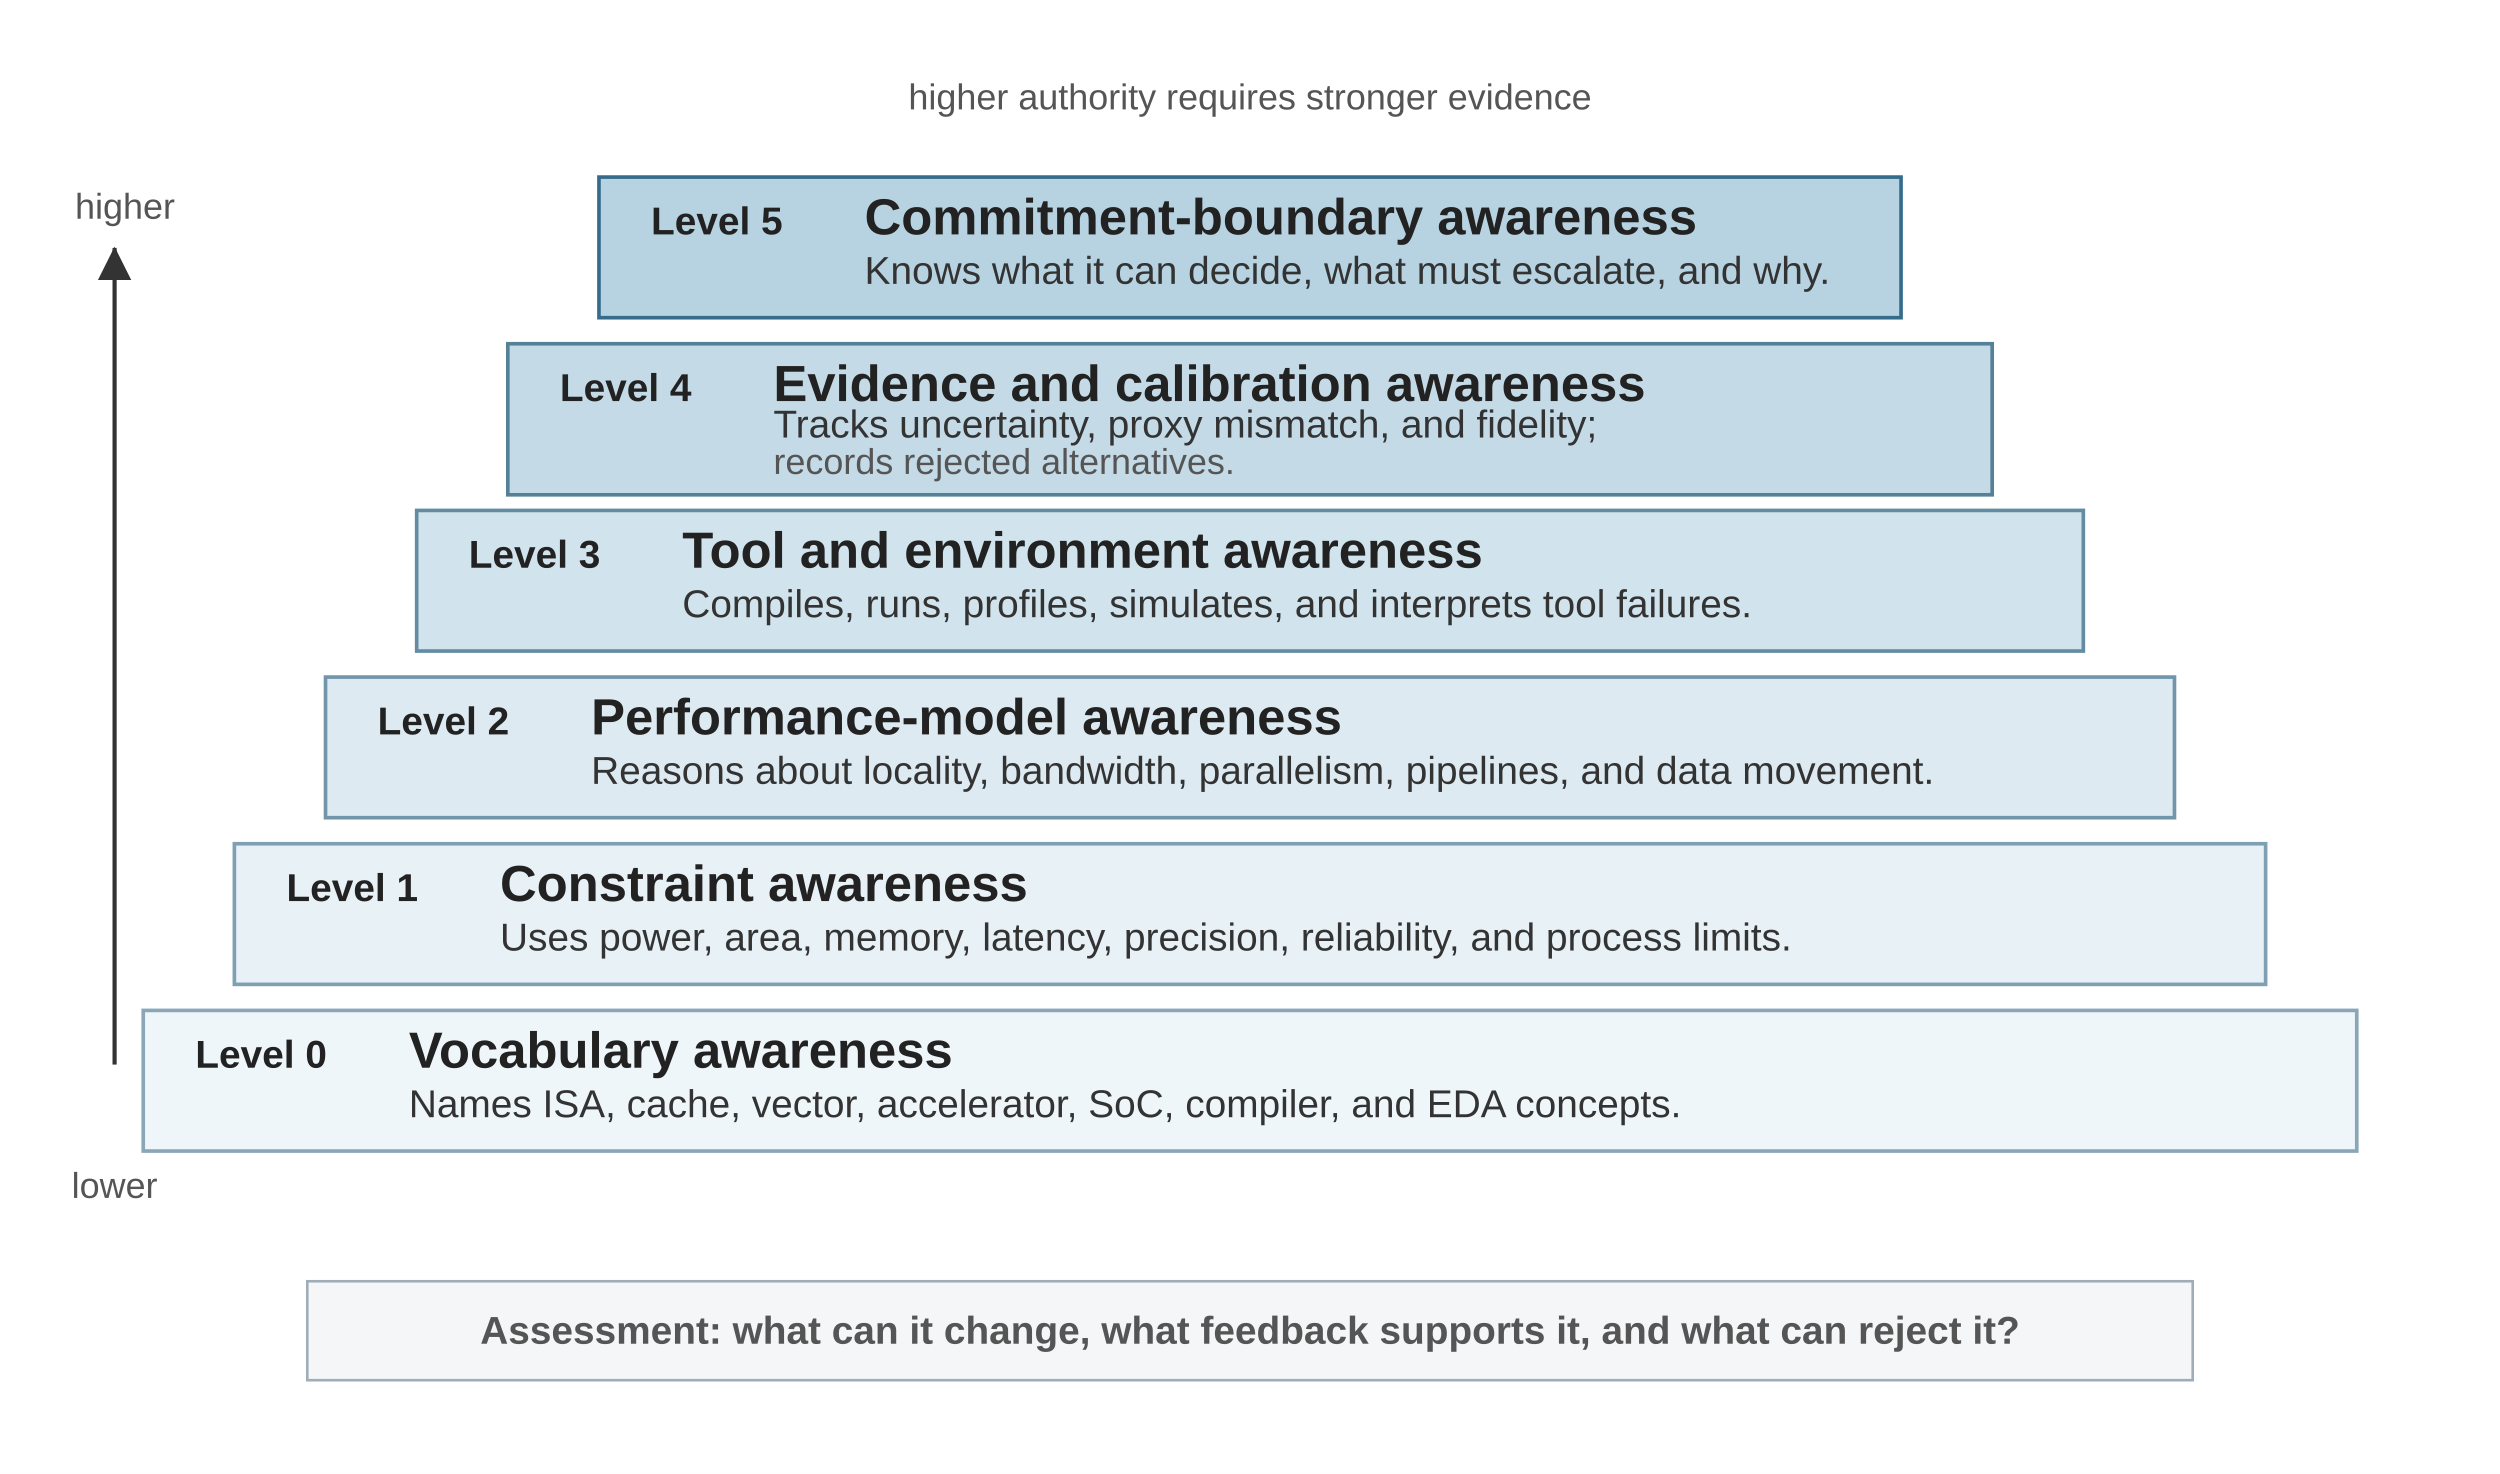
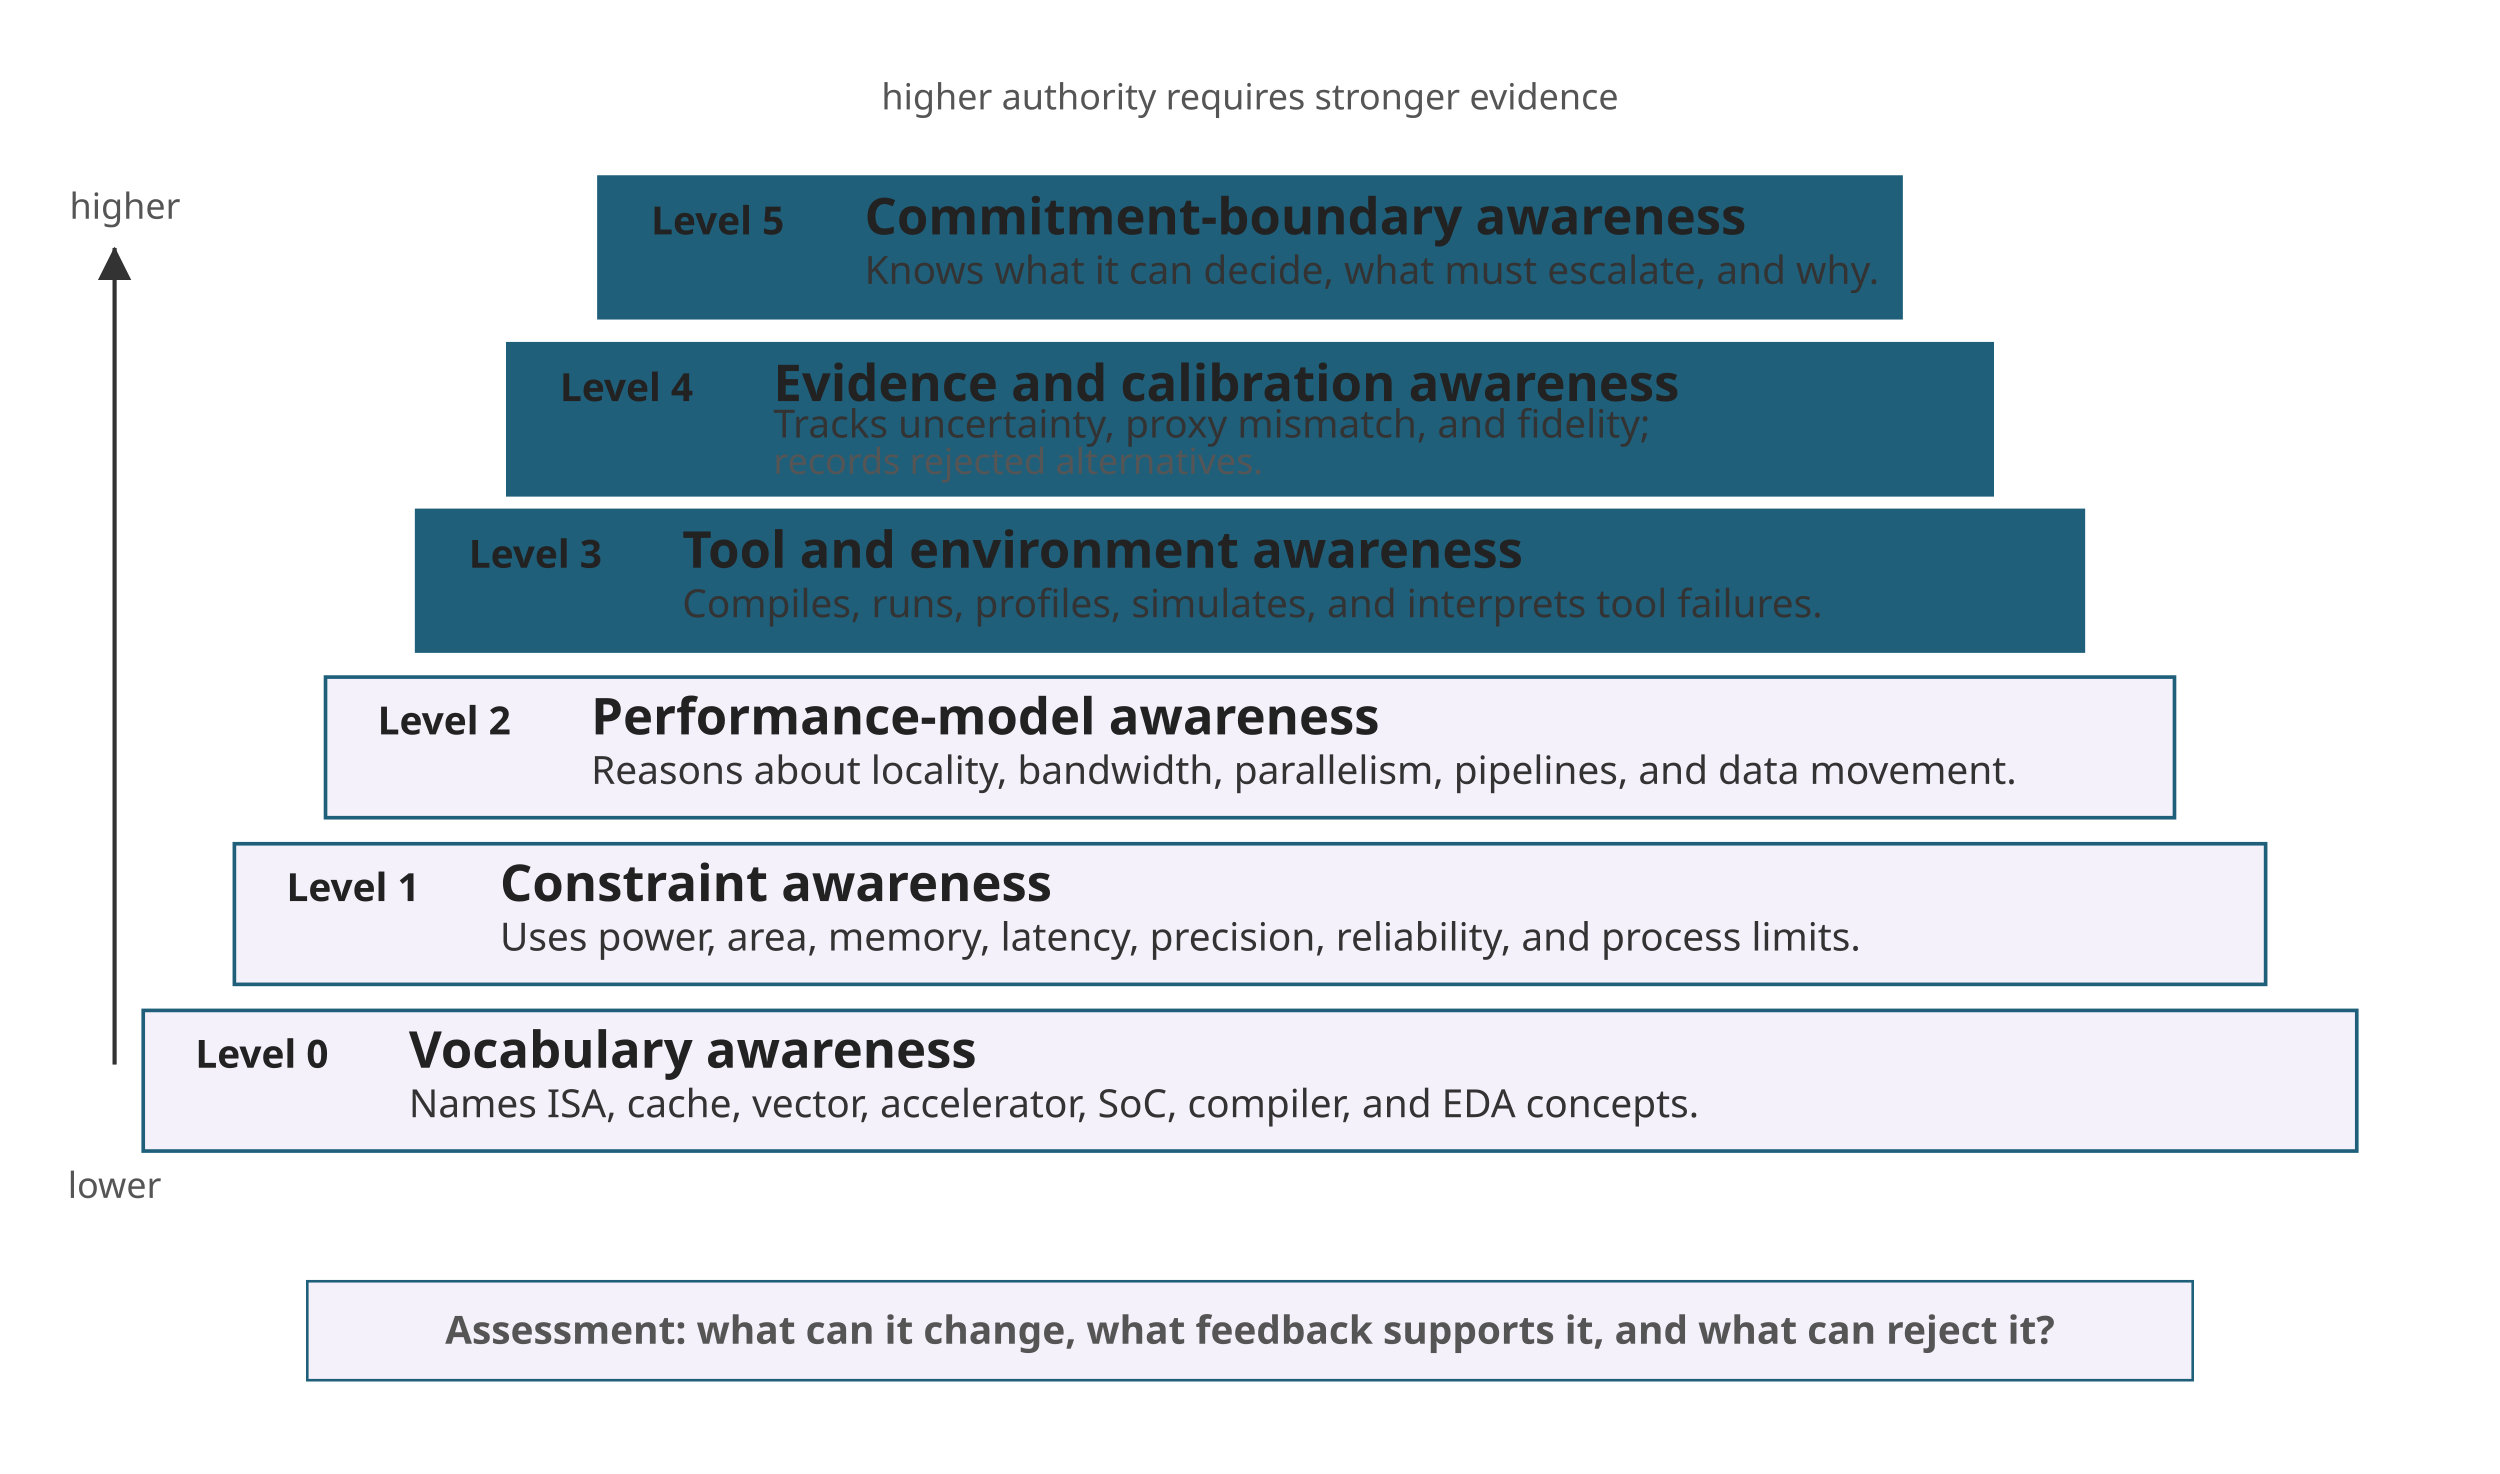
<svg xmlns="http://www.w3.org/2000/svg" viewBox="0 0 960 566" role="img">
  <defs>
    <marker id="arrow" viewBox="0 0 10 10" refX="9" refY="5" markerWidth="8" markerHeight="8" orient="auto">
      <path d="M 0 0 L 10 5 L 0 10 z" fill="#333333" />
    </marker>
    <style>
-       .font { font-family: Arial, Helvetica, sans-serif; }
+       .font { font-family: sans-serif; }
      .level { stroke-width: 1.4; }
      .num { font-size: 14.9px; font-weight: 700; fill: #222222; }
      .label { font-size: 19.5px; font-weight: 700; fill: #222222; }
      .body { font-size: 14.9px; fill: #333333; }
      .note { font-size: 14.9px; font-weight: 700; fill: #555555; }
      .small { font-size: 13.8px; fill: #555555; }
      .axis { stroke: #333333; stroke-width: 1.6; fill: none; stroke-linecap: square; }
-       .l0 { fill: #EFF6FA; stroke: #8AA7B8; }
-       .l1 { fill: #E7F1F6; stroke: #7FA0B3; }
-       .l2 { fill: #DDEAF1; stroke: #7196AA; }
-       .l3 { fill: #D1E3EC; stroke: #638CA2; }
-       .l4 { fill: #C4DBE7; stroke: #548098; }
-       .l5 { fill: #B7D3E1; stroke: #356C8C; }
-       .neutral { fill: #F4F6F7; stroke: #9EADB8; }
+       .l0 { fill: #F4F1FA; stroke: #1F5F7A; }
+       .l1 { fill: #F4F1FA; stroke: #1F5F7A; }
+       .l2 { fill: #F4F1FA; stroke: #1F5F7A; }
+       .l3 { fill: #1F5F7A; stroke: #1F5F7A; }
+       .l4 { fill: #1F5F7A; stroke: #1F5F7A; }
+       .l5 { fill: #1F5F7A; stroke: #1F5F7A; }
+       .neutral { fill: #F4F1FA; stroke: #1F5F7A; }
    </style>
  </defs>
-   <rect width="960" height="566" fill="#ffffff" />
+   <rect width="960" height="566" fill="#FFFFFF" />
  <g class="font" transform="translate(0,-54)">
    <line class="axis" x1="44" y1="462" x2="44" y2="150" marker-end="url(#arrow)" />
    <text class="small" x="44" y="514" text-anchor="middle">lower</text>
    <text class="small" x="48" y="138" text-anchor="middle">higher</text>
    <text class="small" x="480" y="96" text-anchor="middle">higher authority requires stronger evidence</text>
    <rect class="level l5" x="230" y="122" width="500" height="54" />
    <text class="num" x="250" y="144">Level 5</text>
    <text class="label" x="332" y="144">Commitment-boundary awareness</text>
    <text class="body" x="332" y="163">Knows what it can decide, what must escalate, and why.</text>
    <rect class="level l4" x="195" y="186" width="570" height="58" />
    <text class="num" x="215" y="208">Level 4</text>
    <text class="label" x="297" y="208">Evidence and calibration awareness</text>
    <text class="body" x="297" y="222">Tracks uncertainty, proxy mismatch, and fidelity;</text>
    <text class="small" x="297" y="236">records rejected alternatives.</text>
    <rect class="level l3" x="160" y="250" width="640" height="54" />
    <text class="num" x="180" y="272">Level 3</text>
    <text class="label" x="262" y="272">Tool and environment awareness</text>
    <text class="body" x="262" y="291">Compiles, runs, profiles, simulates, and interprets tool failures.</text>
    <rect class="level l2" x="125" y="314" width="710" height="54" />
    <text class="num" x="145" y="336">Level 2</text>
    <text class="label" x="227" y="336">Performance-model awareness</text>
    <text class="body" x="227" y="355">Reasons about locality, bandwidth, parallelism, pipelines, and data movement.</text>
    <rect class="level l1" x="90" y="378" width="780" height="54" />
    <text class="num" x="110" y="400">Level 1</text>
    <text class="label" x="192" y="400">Constraint awareness</text>
    <text class="body" x="192" y="419">Uses power, area, memory, latency, precision, reliability, and process limits.</text>
    <rect class="level l0" x="55" y="442" width="850" height="54" />
    <text class="num" x="75" y="464">Level 0</text>
    <text class="label" x="157" y="464">Vocabulary awareness</text>
    <text class="body" x="157" y="483">Names ISA, cache, vector, accelerator, SoC, compiler, and EDA concepts.</text>
    <rect class="neutral" x="118" y="546" width="724" height="38" />
    <text class="note" x="480" y="570" text-anchor="middle">Assessment: what can it change, what feedback supports it, and what can reject it?</text>
  </g>
</svg>
